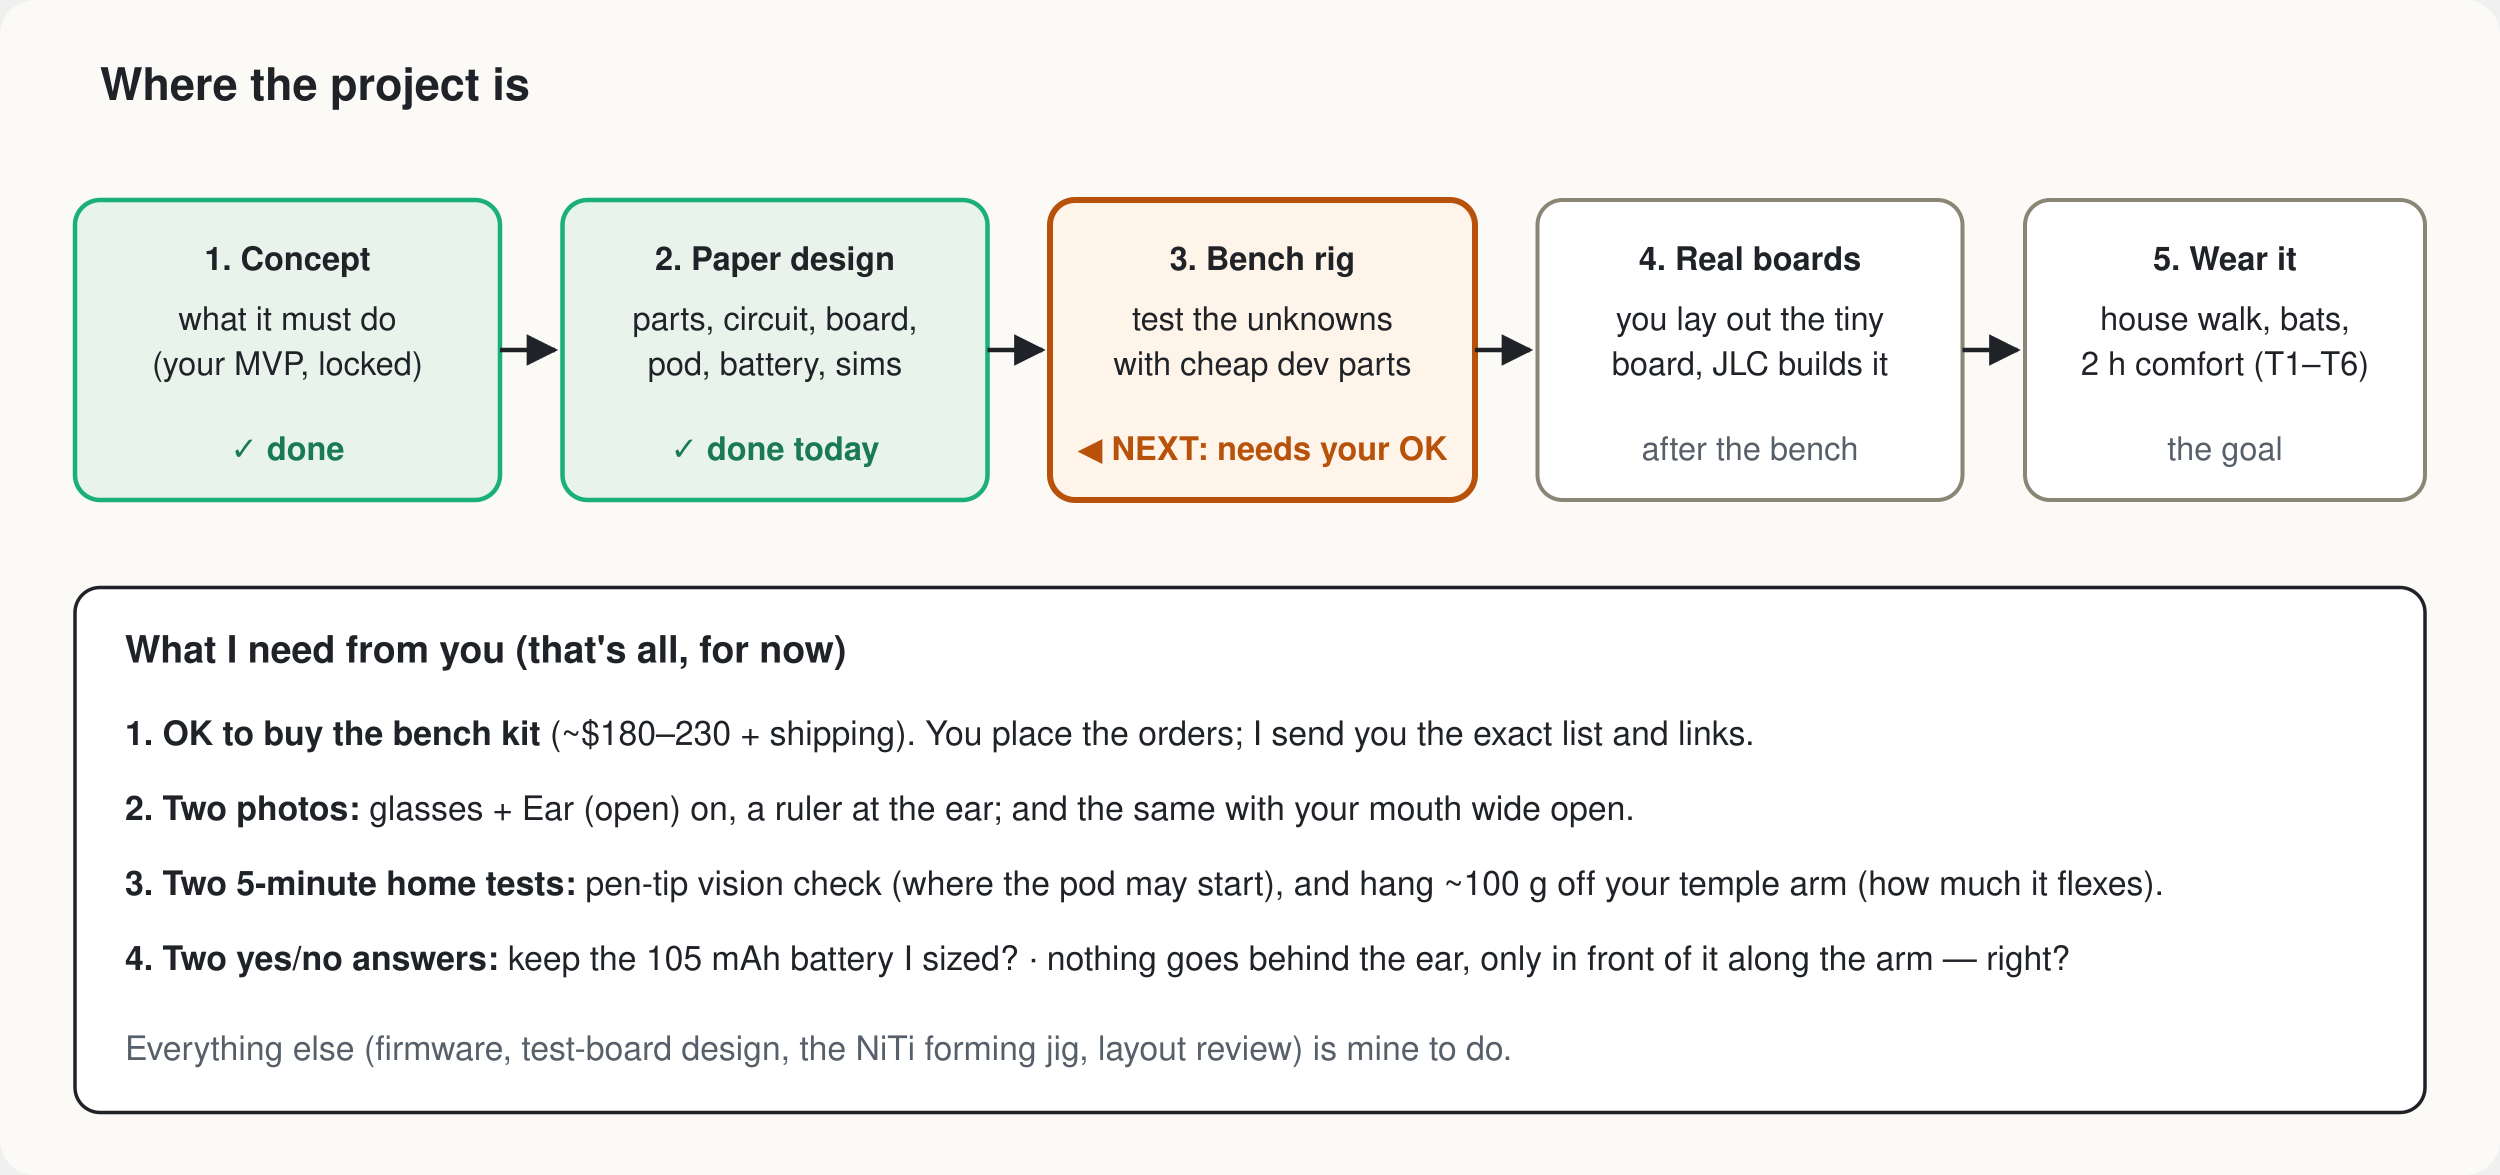
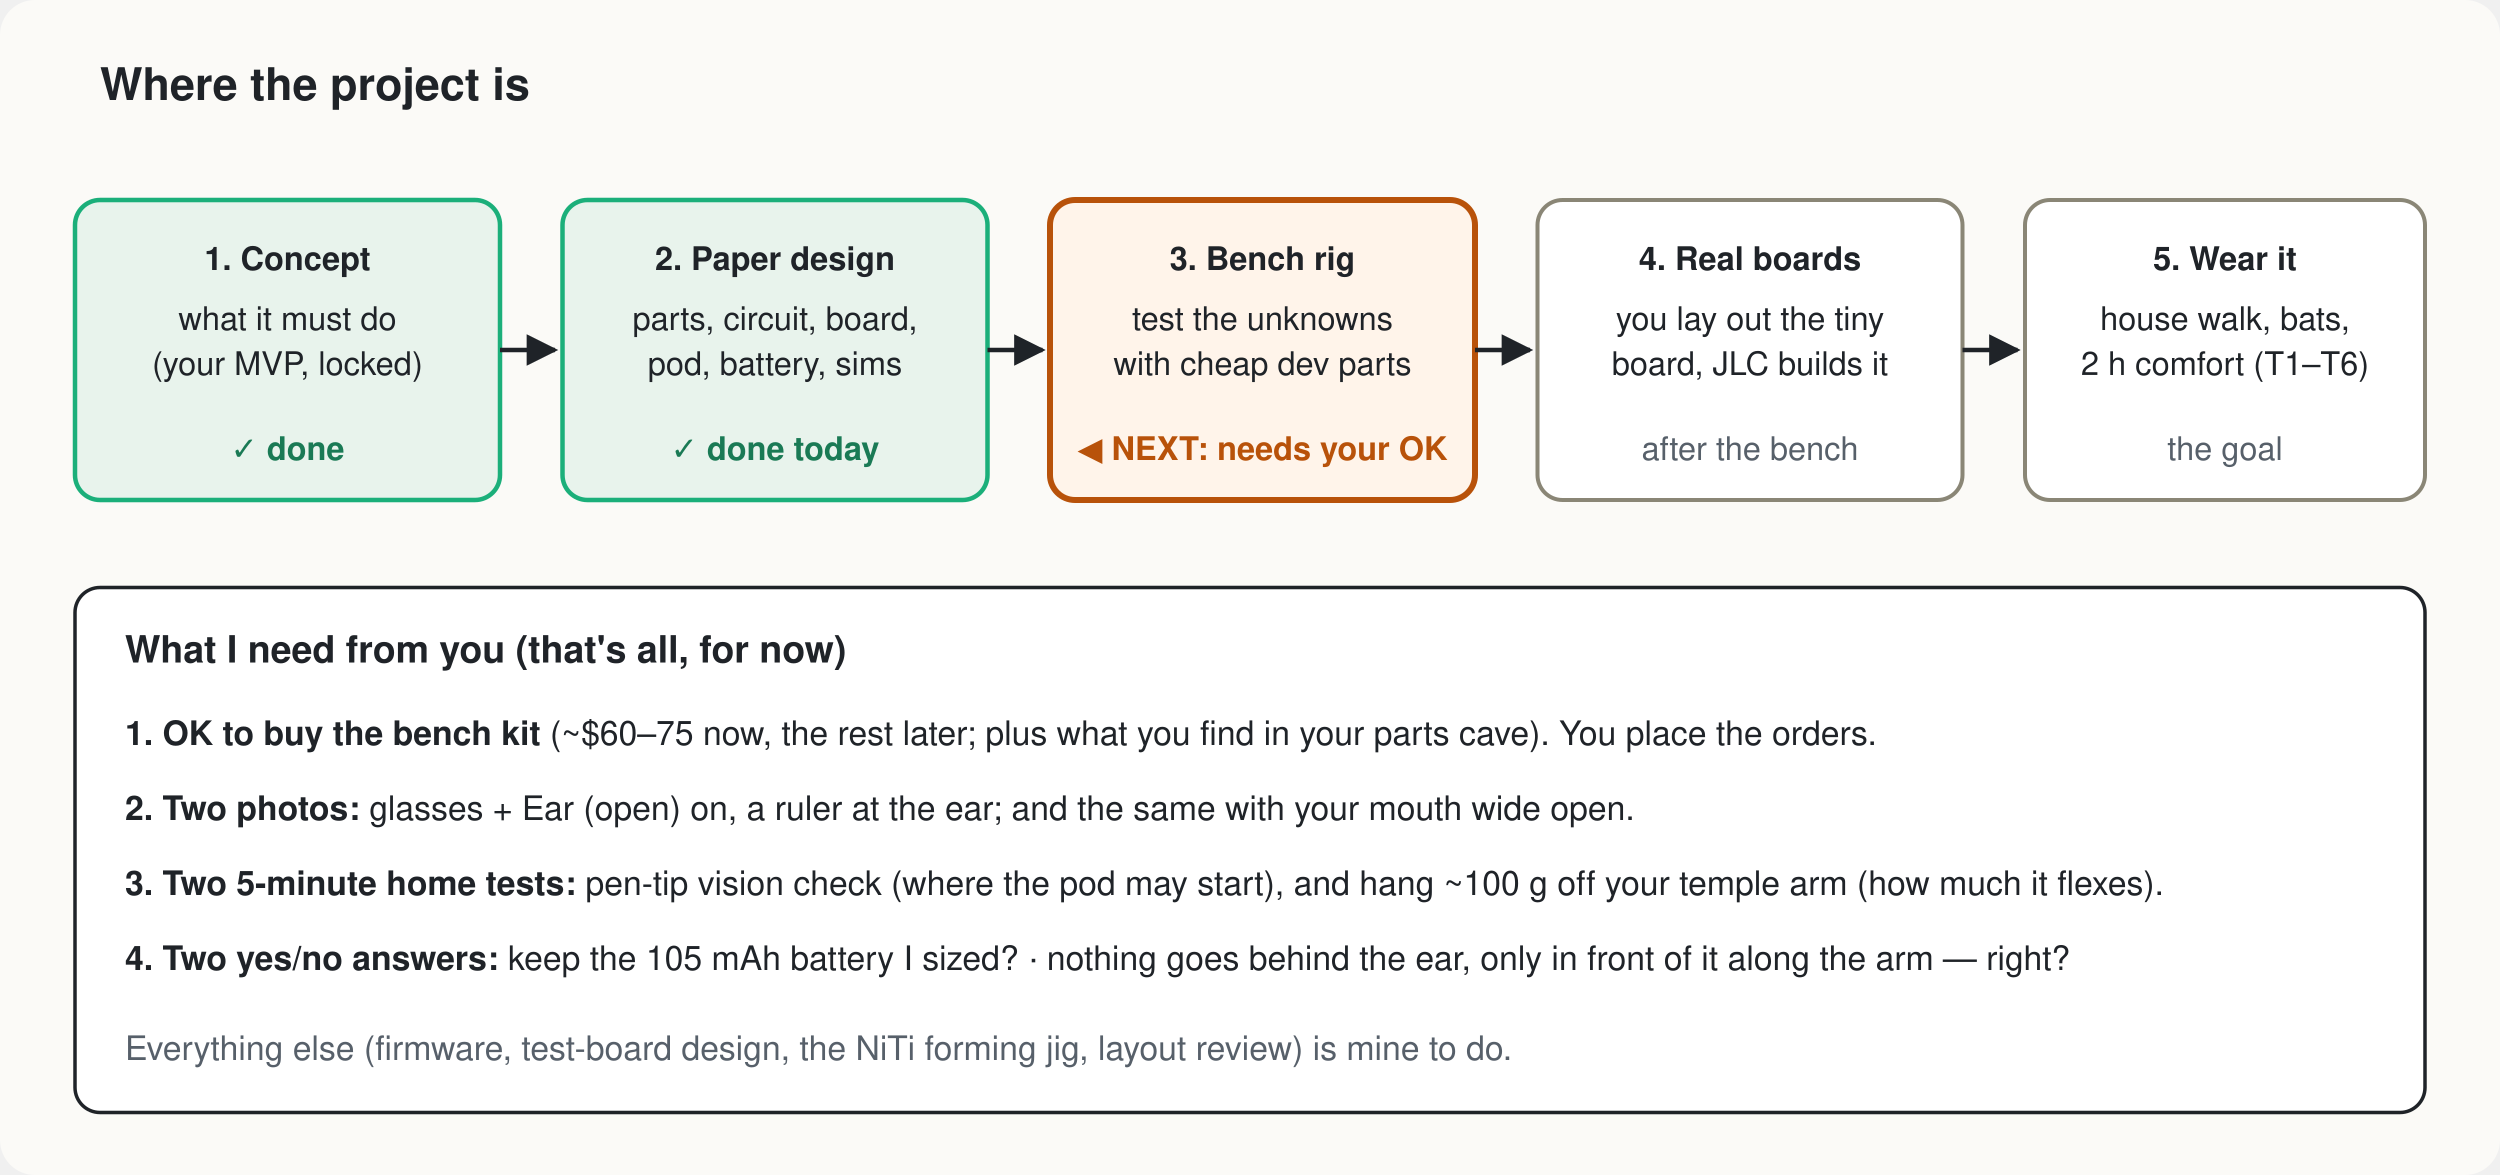
<svg xmlns="http://www.w3.org/2000/svg" viewBox="0 0 1000 470" role="img" aria-label="Project roadmap: concept and paper design are done; next is the bench rig, then the real boards, then wearing it. A list of the four things needed from the owner." font-family="Helvetica, Arial, sans-serif">
  <defs>
    <marker id="a" viewBox="0 0 10 10" refX="9" refY="5" markerWidth="7" markerHeight="7" orient="auto">
      <path d="M0,0 L10,5 L0,10 z" fill="#1f2328" />
    </marker>
  </defs>
  <rect width="1000" height="470" rx="14" fill="#fbfaf7" />
  <text x="40" y="40" font-size="18" font-weight="700" fill="#1f2328">Where the project is</text>
  <g font-size="13" text-anchor="middle" fill="#1f2328">
    <rect x="30" y="80" width="170" height="120" rx="10" fill="#e8f3ec" stroke="#1baf7a" stroke-width="1.8" />
    <text x="115" y="108" font-weight="700">1. Concept</text>
    <text x="115" y="132">what it must do</text>
    <text x="115" y="150">(your MVP, locked)</text>
    <text x="115" y="184" font-weight="700" fill="#1a7a55">✓ done</text>
    <rect x="225" y="80" width="170" height="120" rx="10" fill="#e8f3ec" stroke="#1baf7a" stroke-width="1.8" />
    <text x="310" y="108" font-weight="700">2. Paper design</text>
    <text x="310" y="132">parts, circuit, board,</text>
    <text x="310" y="150">pod, battery, sims</text>
    <text x="310" y="184" font-weight="700" fill="#1a7a55">✓ done today</text>
    <rect x="420" y="80" width="170" height="120" rx="10" fill="#fff4ea" stroke="#b8520a" stroke-width="2.4" />
    <text x="505" y="108" font-weight="700">3. Bench rig</text>
    <text x="505" y="132">test the unknowns</text>
    <text x="505" y="150">with cheap dev parts</text>
    <text x="505" y="184" font-weight="700" fill="#b8520a">◀ NEXT: needs your OK</text>
    <rect x="615" y="80" width="170" height="120" rx="10" fill="#ffffff" stroke="#8a8676" stroke-width="1.6" />
    <text x="700" y="108" font-weight="700">4. Real boards</text>
    <text x="700" y="132">you lay out the tiny</text>
    <text x="700" y="150">board, JLC builds it</text>
    <text x="700" y="184" fill="#57606a">after the bench</text>
    <rect x="810" y="80" width="160" height="120" rx="10" fill="#ffffff" stroke="#8a8676" stroke-width="1.6" />
    <text x="890" y="108" font-weight="700">5. Wear it</text>
    <text x="890" y="132">house walk, bats,</text>
    <text x="890" y="150">2 h comfort (T1–T6)</text>
    <text x="890" y="184" fill="#57606a">the goal</text>
  </g>
  <g stroke="#1f2328" stroke-width="1.8" marker-end="url(#a)">
    <line x1="200" y1="140" x2="222" y2="140" />
    <line x1="395" y1="140" x2="417" y2="140" />
    <line x1="590" y1="140" x2="612" y2="140" />
    <line x1="785" y1="140" x2="807" y2="140" />
  </g>
  <rect x="30" y="235" width="940" height="210" rx="10" fill="#ffffff" stroke="#1f2328" stroke-width="1.4" />
  <text x="50" y="265" font-size="15" font-weight="700" fill="#1f2328">What I need from you (that's all, for now)</text>
  <g font-size="13.5" fill="#1f2328">
    <text x="50" y="298">
-       <tspan font-weight="700">1. OK to buy the bench kit</tspan> (~$180–230 + shipping). You place the orders; I send you the exact list and links.</text>
+       <tspan font-weight="700">1. OK to buy the bench kit</tspan> (~$60–75 now, the rest later; plus what you find in your parts cave). You place the orders.</text>
    <text x="50" y="328">
      <tspan font-weight="700">2. Two photos:</tspan> glasses + Ear (open) on, a ruler at the ear; and the same with your mouth wide open.</text>
    <text x="50" y="358">
      <tspan font-weight="700">3. Two 5-minute home tests:</tspan> pen-tip vision check (where the pod may start), and hang ~100 g off your temple arm (how much it flexes).</text>
    <text x="50" y="388">
      <tspan font-weight="700">4. Two yes/no answers:</tspan> keep the 105 mAh battery I sized? · nothing goes behind the ear, only in front of it along the arm — right?</text>
    <text x="50" y="424" fill="#57606a">Everything else (firmware, test-board design, the NiTi forming jig, layout review) is mine to do.</text>
  </g>
</svg>
